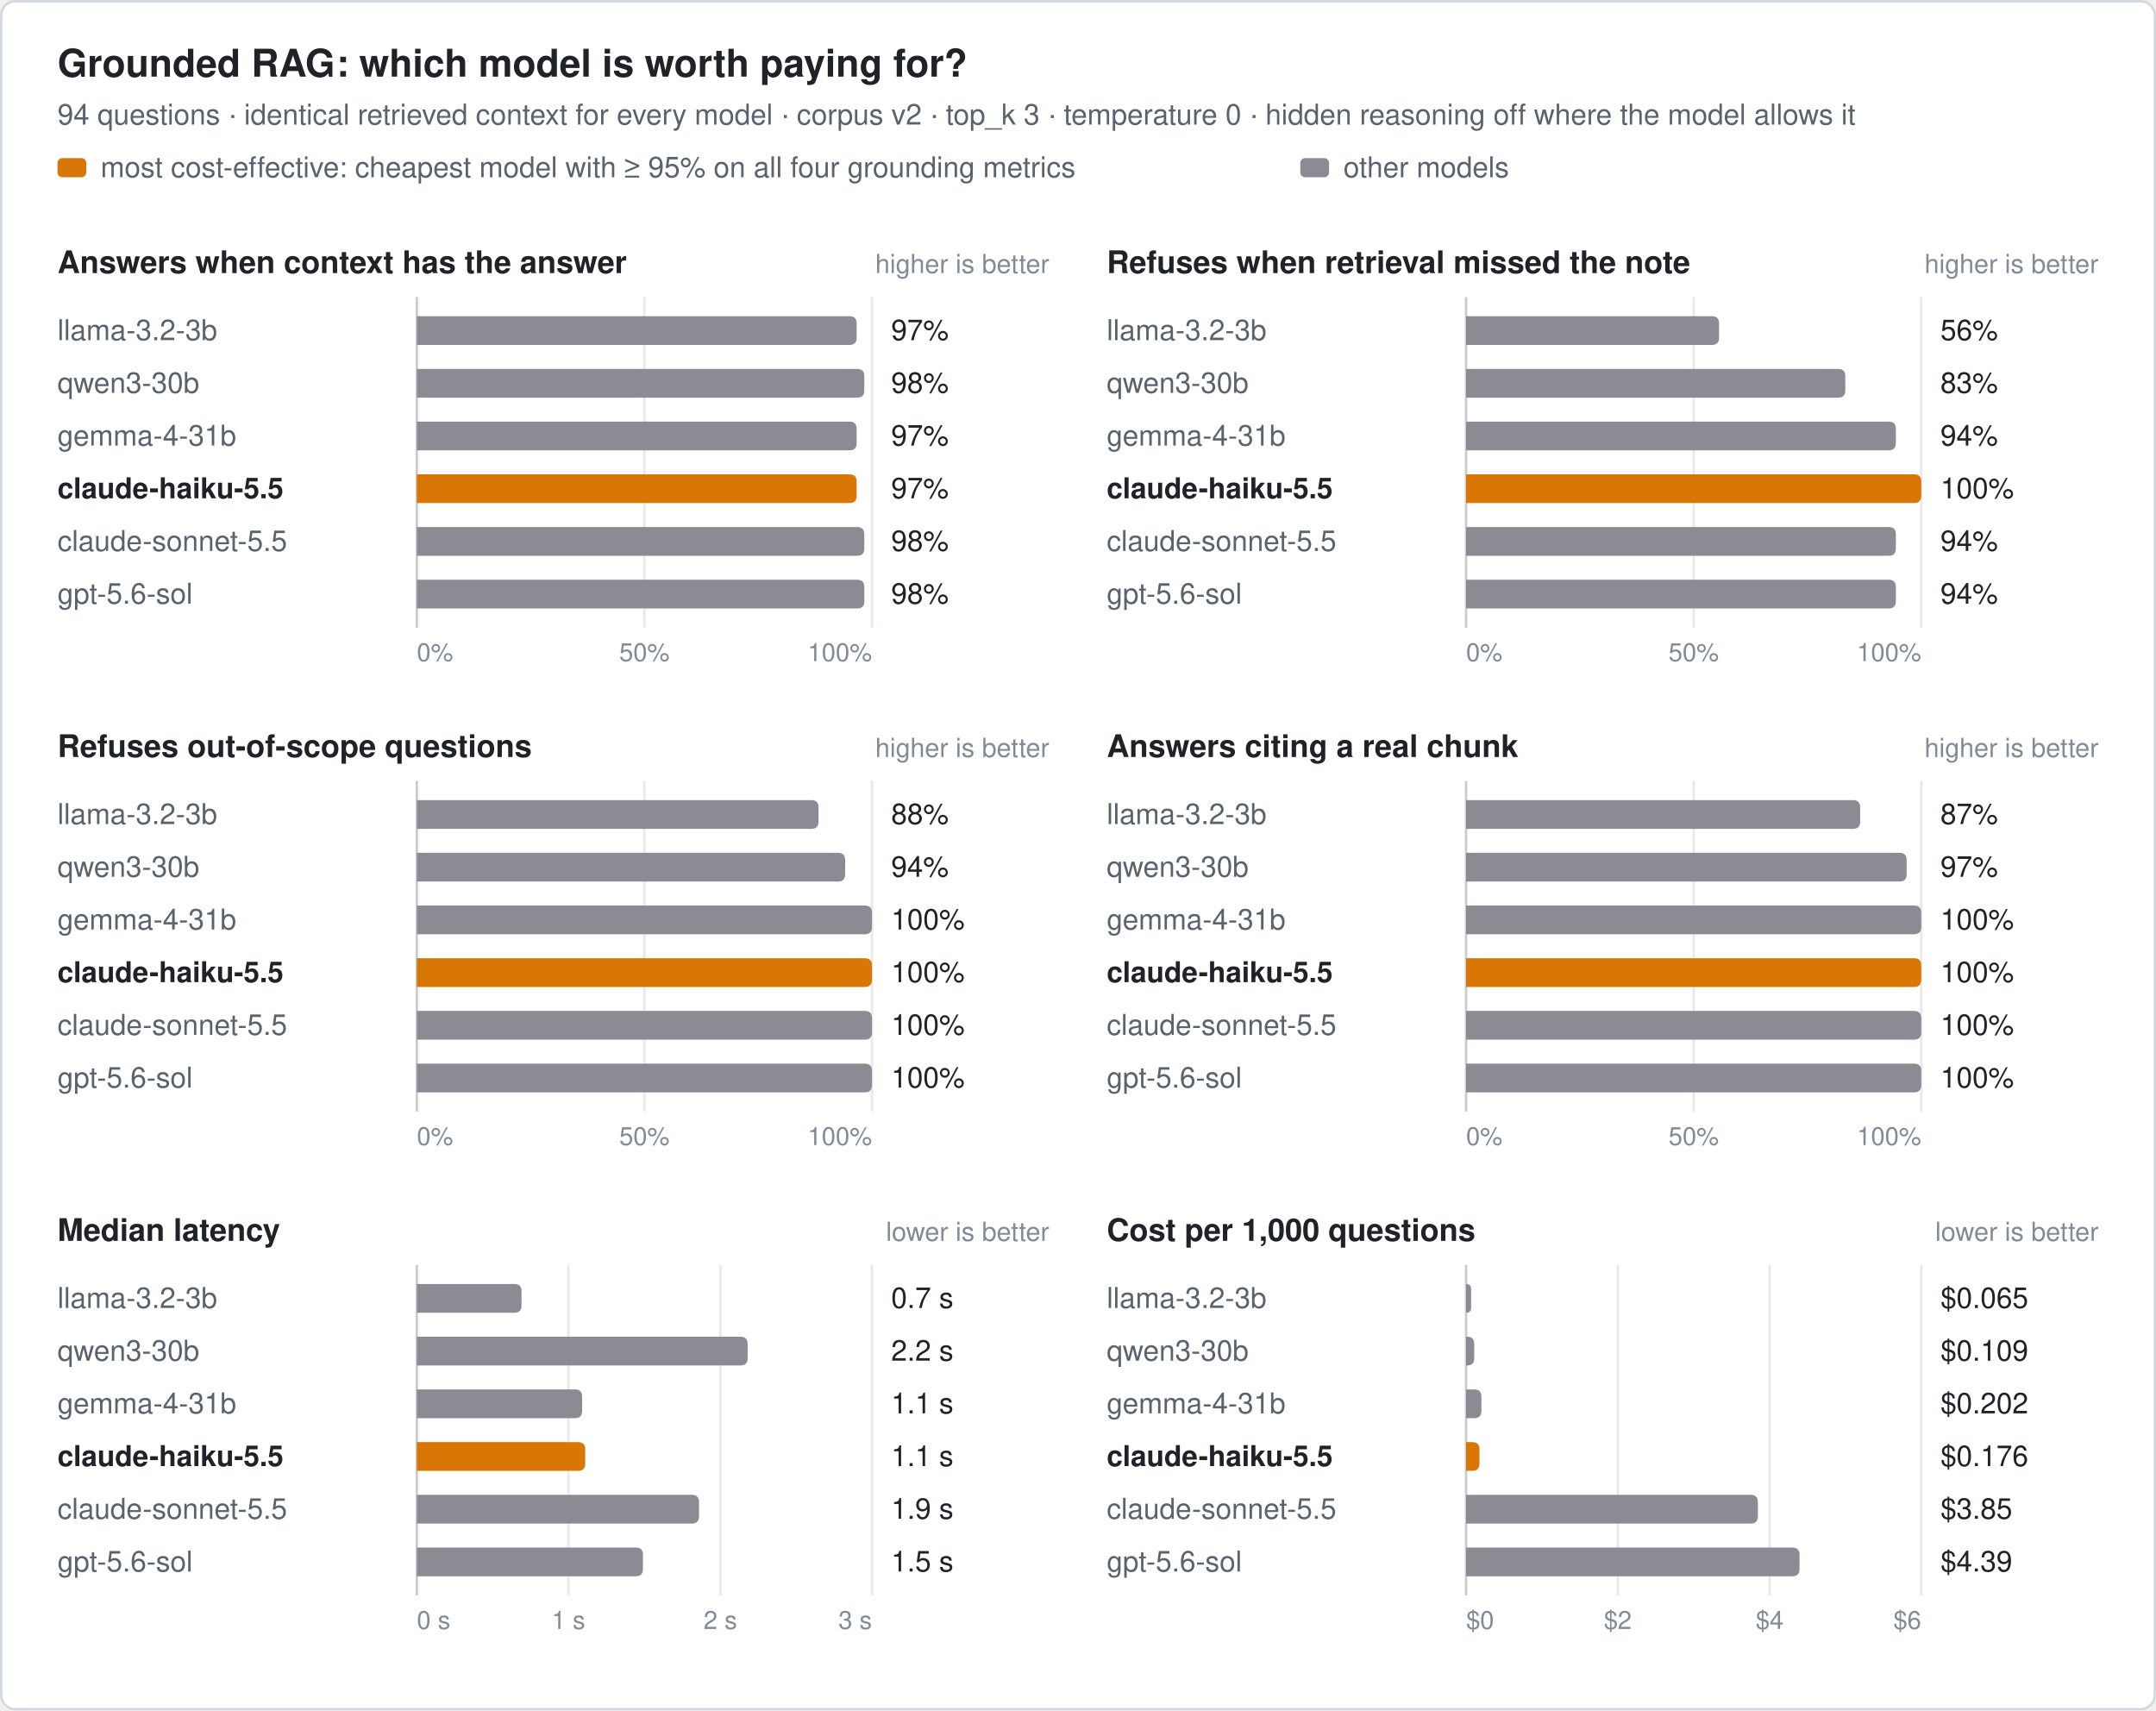
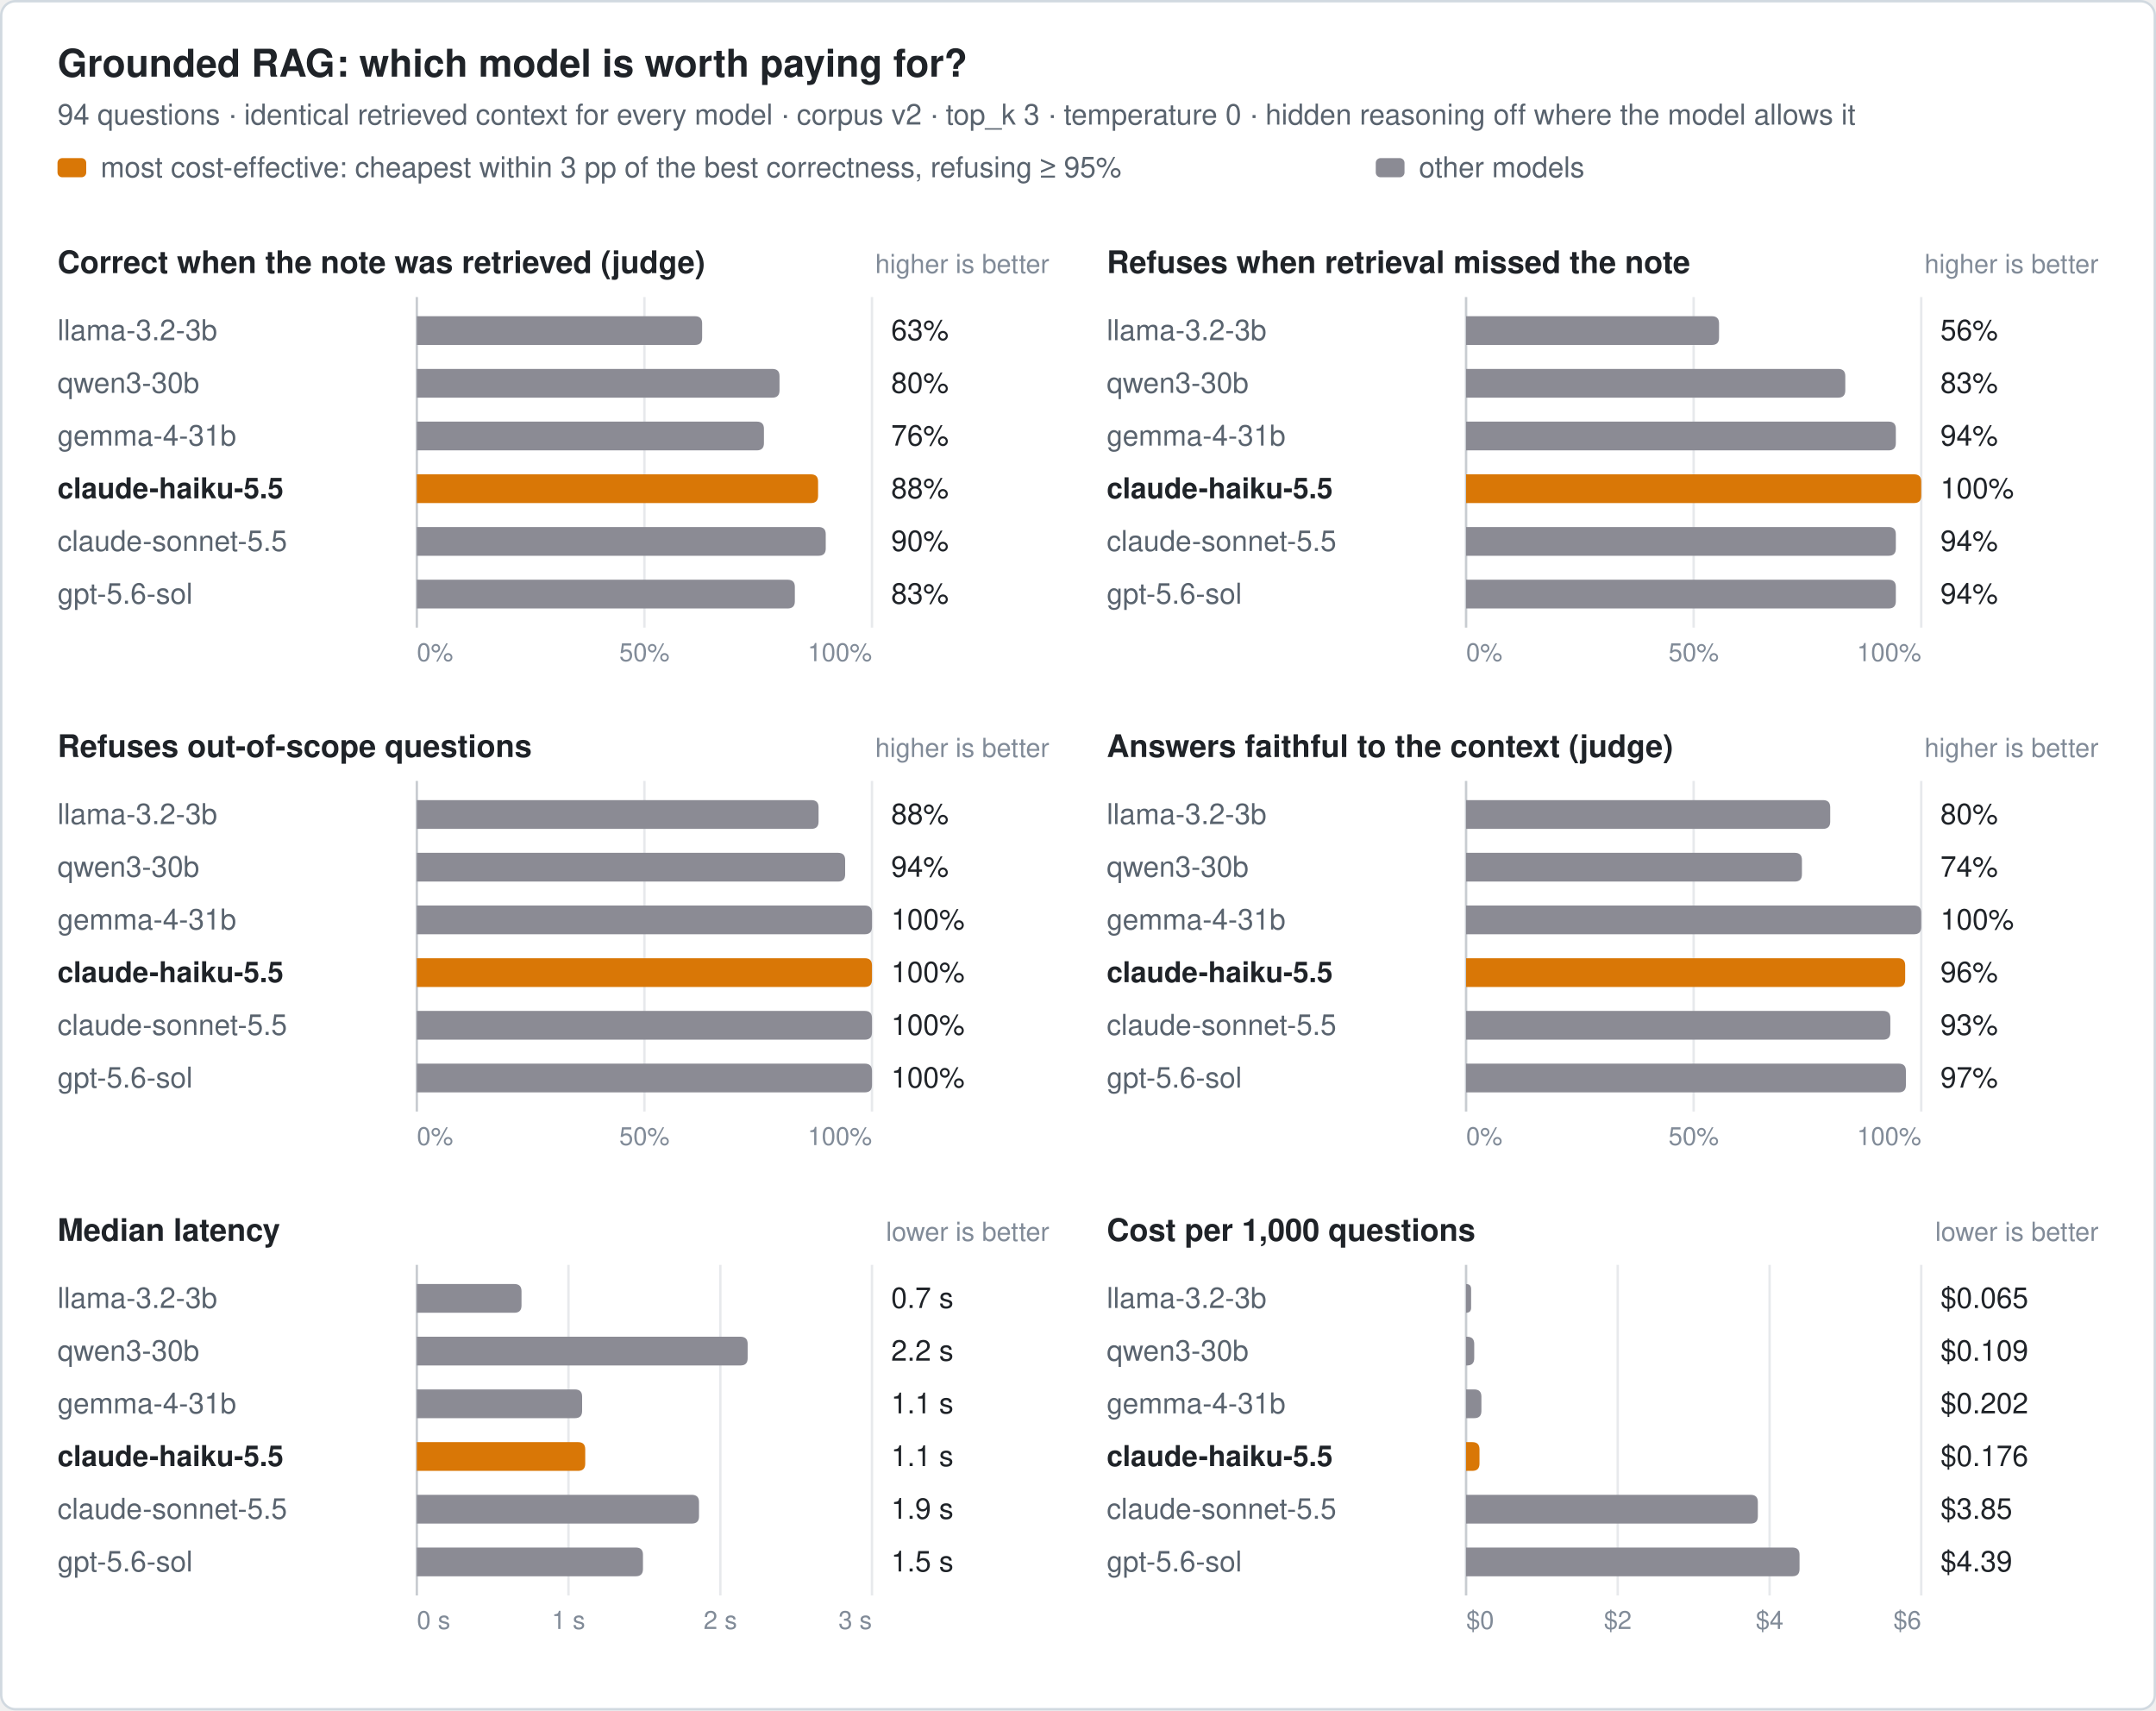
<svg xmlns="http://www.w3.org/2000/svg" width="900" height="714" viewBox="0 0 900 714" role="img" aria-labelledby="t d">
  <style>
    text { font-family: -apple-system, BlinkMacSystemFont, 'Segoe UI', Helvetica, Arial, sans-serif; fill: #1f2328; }
    .h1 { font-size: 16px; font-weight: 600; }
    .sub { font-size: 12px; fill: #59636e; }
    .ptitle { font-size: 13px; font-weight: 600; }
    .dir { font-size: 11px; fill: #818b98; }
    .label { font-size: 12px; fill: #59636e; }
    .label-em { font-size: 12px; font-weight: 600; fill: #1f2328; }
    .val { font-size: 12px; font-variant-numeric: tabular-nums; }
    .tick { font-size: 10.5px; fill: #818b98; font-variant-numeric: tabular-nums; }
    .legend { font-size: 12px; fill: #59636e; }
    </style>
  <rect x="0.5" y="0.5" width="899" height="713" rx="6" fill="#ffffff" stroke="#d1d9e0" />
  <text x="24.0" y="32.0" class="h1" text-anchor="start">Grounded RAG: which model is worth paying for?</text>
  <text x="24.0" y="52.0" class="sub" text-anchor="start">94 questions · identical retrieved context for every model · corpus v2 · top_k 3 · temperature 0 · hidden reasoning off where the model allows it</text>
  <rect x="24" y="66" width="12" height="8" rx="2" fill="#d97706" />
-   <text x="42.0" y="74.0" class="legend" text-anchor="start">most cost-effective: cheapest model with ≥ 95% on all four grounding metrics</text>
-   <rect x="542.8" y="66" width="12" height="8" rx="2" fill="#8b8b94" />
-   <text x="560.8" y="74.0" class="legend" text-anchor="start">other models</text>
-   <text x="24.0" y="114.0" class="ptitle" text-anchor="start">Answers when context has the answer</text>
+   <text x="42.0" y="74.0" class="legend" text-anchor="start">most cost-effective: cheapest within 3 pp of the best correctness, refusing ≥ 95%</text>
+   <rect x="574.3" y="66" width="12" height="8" rx="2" fill="#8b8b94" />
+   <text x="592.3" y="74.0" class="legend" text-anchor="start">other models</text>
+   <text x="24.0" y="114.0" class="ptitle" text-anchor="start">Correct when the note was retrieved (judge)</text>
  <text x="438.0" y="114.0" class="dir" text-anchor="end">higher is better</text>
  <line x1="174.0" y1="124" x2="174.0" y2="262" stroke="#c8ccd1" stroke-width="1" />
  <text x="174.0" y="276.0" class="tick" text-anchor="start">0%</text>
  <line x1="269.0" y1="124" x2="269.0" y2="262" stroke="#e7e9ec" stroke-width="1" />
  <text x="269.0" y="276.0" class="tick" text-anchor="middle">50%</text>
  <line x1="364.0" y1="124" x2="364.0" y2="262" stroke="#e7e9ec" stroke-width="1" />
  <text x="364.0" y="276.0" class="tick" text-anchor="end">100%</text>
  <text x="24.0" y="142.0" class="label" text-anchor="start">llama-3.2-3b</text>
-   <path d="M174.0,132.0 H354.6 Q357.6,132.0 357.6,135.0 V141.0 Q357.6,144.0 354.6,144.0 H174.0 Z" fill="#8b8b94" />
-   <text x="372.0" y="142.0" class="val" text-anchor="start">97%</text>
+   <path d="M174.0,132.0 H290.1 Q293.1,132.0 293.1,135.0 V141.0 Q293.1,144.0 290.1,144.0 H174.0 Z" fill="#8b8b94" />
+   <text x="372.0" y="142.0" class="val" text-anchor="start">63%</text>
  <text x="24.0" y="164.0" class="label" text-anchor="start">qwen3-30b</text>
-   <path d="M174.0,154.0 H357.8 Q360.8,154.0 360.8,157.0 V163.0 Q360.8,166.0 357.8,166.0 H174.0 Z" fill="#8b8b94" />
-   <text x="372.0" y="164.0" class="val" text-anchor="start">98%</text>
+   <path d="M174.0,154.0 H322.4 Q325.4,154.0 325.4,157.0 V163.0 Q325.4,166.0 322.4,166.0 H174.0 Z" fill="#8b8b94" />
+   <text x="372.0" y="164.0" class="val" text-anchor="start">80%</text>
  <text x="24.0" y="186.0" class="label" text-anchor="start">gemma-4-31b</text>
-   <path d="M174.0,176.0 H354.6 Q357.6,176.0 357.6,179.0 V185.0 Q357.6,188.0 354.6,188.0 H174.0 Z" fill="#8b8b94" />
-   <text x="372.0" y="186.0" class="val" text-anchor="start">97%</text>
+   <path d="M174.0,176.0 H315.9 Q318.9,176.0 318.9,179.0 V185.0 Q318.9,188.0 315.9,188.0 H174.0 Z" fill="#8b8b94" />
+   <text x="372.0" y="186.0" class="val" text-anchor="start">76%</text>
  <text x="24.0" y="208.0" class="label-em" text-anchor="start">claude-haiku-5.5</text>
-   <path d="M174.0,198.0 H354.6 Q357.6,198.0 357.6,201.0 V207.0 Q357.6,210.0 354.6,210.0 H174.0 Z" fill="#d97706" />
-   <text x="372.0" y="208.0" class="val" text-anchor="start">97%</text>
+   <path d="M174.0,198.0 H338.5 Q341.5,198.0 341.5,201.0 V207.0 Q341.5,210.0 338.5,210.0 H174.0 Z" fill="#d97706" />
+   <text x="372.0" y="208.0" class="val" text-anchor="start">88%</text>
  <text x="24.0" y="230.0" class="label" text-anchor="start">claude-sonnet-5.5</text>
-   <path d="M174.0,220.0 H357.8 Q360.8,220.0 360.8,223.0 V229.0 Q360.8,232.0 357.8,232.0 H174.0 Z" fill="#8b8b94" />
-   <text x="372.0" y="230.0" class="val" text-anchor="start">98%</text>
+   <path d="M174.0,220.0 H341.7 Q344.7,220.0 344.7,223.0 V229.0 Q344.7,232.0 341.7,232.0 H174.0 Z" fill="#8b8b94" />
+   <text x="372.0" y="230.0" class="val" text-anchor="start">90%</text>
  <text x="24.0" y="252.0" class="label" text-anchor="start">gpt-5.6-sol</text>
-   <path d="M174.0,242.0 H357.8 Q360.8,242.0 360.8,245.0 V251.0 Q360.8,254.0 357.8,254.0 H174.0 Z" fill="#8b8b94" />
-   <text x="372.0" y="252.0" class="val" text-anchor="start">98%</text>
+   <path d="M174.0,242.0 H328.8 Q331.8,242.0 331.8,245.0 V251.0 Q331.8,254.0 328.8,254.0 H174.0 Z" fill="#8b8b94" />
+   <text x="372.0" y="252.0" class="val" text-anchor="start">83%</text>
  <text x="462.0" y="114.0" class="ptitle" text-anchor="start">Refuses when retrieval missed the note</text>
  <text x="876.0" y="114.0" class="dir" text-anchor="end">higher is better</text>
  <line x1="612.0" y1="124" x2="612.0" y2="262" stroke="#c8ccd1" stroke-width="1" />
  <text x="612.0" y="276.0" class="tick" text-anchor="start">0%</text>
  <line x1="707.0" y1="124" x2="707.0" y2="262" stroke="#e7e9ec" stroke-width="1" />
  <text x="707.0" y="276.0" class="tick" text-anchor="middle">50%</text>
  <line x1="802.0" y1="124" x2="802.0" y2="262" stroke="#e7e9ec" stroke-width="1" />
  <text x="802.0" y="276.0" class="tick" text-anchor="end">100%</text>
  <text x="462.0" y="142.0" class="label" text-anchor="start">llama-3.2-3b</text>
  <path d="M612.0,132.0 H714.6 Q717.6,132.0 717.6,135.0 V141.0 Q717.6,144.0 714.6,144.0 H612.0 Z" fill="#8b8b94" />
  <text x="810.0" y="142.0" class="val" text-anchor="start">56%</text>
  <text x="462.0" y="164.0" class="label" text-anchor="start">qwen3-30b</text>
  <path d="M612.0,154.0 H767.3 Q770.3,154.0 770.3,157.0 V163.0 Q770.3,166.0 767.3,166.0 H612.0 Z" fill="#8b8b94" />
  <text x="810.0" y="164.0" class="val" text-anchor="start">83%</text>
  <text x="462.0" y="186.0" class="label" text-anchor="start">gemma-4-31b</text>
  <path d="M612.0,176.0 H788.4 Q791.4,176.0 791.4,179.0 V185.0 Q791.4,188.0 788.4,188.0 H612.0 Z" fill="#8b8b94" />
  <text x="810.0" y="186.0" class="val" text-anchor="start">94%</text>
  <text x="462.0" y="208.0" class="label-em" text-anchor="start">claude-haiku-5.5</text>
  <path d="M612.0,198.0 H799.0 Q802.0,198.0 802.0,201.0 V207.0 Q802.0,210.0 799.0,210.0 H612.0 Z" fill="#d97706" />
  <text x="810.0" y="208.0" class="val" text-anchor="start">100%</text>
  <text x="462.0" y="230.0" class="label" text-anchor="start">claude-sonnet-5.5</text>
  <path d="M612.0,220.0 H788.4 Q791.4,220.0 791.4,223.0 V229.0 Q791.4,232.0 788.4,232.0 H612.0 Z" fill="#8b8b94" />
  <text x="810.0" y="230.0" class="val" text-anchor="start">94%</text>
  <text x="462.0" y="252.0" class="label" text-anchor="start">gpt-5.6-sol</text>
  <path d="M612.0,242.0 H788.4 Q791.4,242.0 791.4,245.0 V251.0 Q791.4,254.0 788.4,254.0 H612.0 Z" fill="#8b8b94" />
  <text x="810.0" y="252.0" class="val" text-anchor="start">94%</text>
  <text x="24.0" y="316.0" class="ptitle" text-anchor="start">Refuses out-of-scope questions</text>
  <text x="438.0" y="316.0" class="dir" text-anchor="end">higher is better</text>
  <line x1="174.0" y1="326" x2="174.0" y2="464" stroke="#c8ccd1" stroke-width="1" />
  <text x="174.0" y="478.0" class="tick" text-anchor="start">0%</text>
  <line x1="269.0" y1="326" x2="269.0" y2="464" stroke="#e7e9ec" stroke-width="1" />
  <text x="269.0" y="478.0" class="tick" text-anchor="middle">50%</text>
  <line x1="364.0" y1="326" x2="364.0" y2="464" stroke="#e7e9ec" stroke-width="1" />
  <text x="364.0" y="478.0" class="tick" text-anchor="end">100%</text>
  <text x="24.0" y="344.0" class="label" text-anchor="start">llama-3.2-3b</text>
  <path d="M174.0,334.0 H338.7 Q341.7,334.0 341.7,337.0 V343.0 Q341.7,346.0 338.7,346.0 H174.0 Z" fill="#8b8b94" />
  <text x="372.0" y="344.0" class="val" text-anchor="start">88%</text>
  <text x="24.0" y="366.0" class="label" text-anchor="start">qwen3-30b</text>
  <path d="M174.0,356.0 H349.8 Q352.8,356.0 352.8,359.0 V365.0 Q352.8,368.0 349.8,368.0 H174.0 Z" fill="#8b8b94" />
  <text x="372.0" y="366.0" class="val" text-anchor="start">94%</text>
  <text x="24.0" y="388.0" class="label" text-anchor="start">gemma-4-31b</text>
  <path d="M174.0,378.0 H361.0 Q364.0,378.0 364.0,381.0 V387.0 Q364.0,390.0 361.0,390.0 H174.0 Z" fill="#8b8b94" />
  <text x="372.0" y="388.0" class="val" text-anchor="start">100%</text>
  <text x="24.0" y="410.0" class="label-em" text-anchor="start">claude-haiku-5.5</text>
  <path d="M174.0,400.0 H361.0 Q364.0,400.0 364.0,403.0 V409.0 Q364.0,412.0 361.0,412.0 H174.0 Z" fill="#d97706" />
  <text x="372.0" y="410.0" class="val" text-anchor="start">100%</text>
  <text x="24.0" y="432.0" class="label" text-anchor="start">claude-sonnet-5.5</text>
  <path d="M174.0,422.0 H361.0 Q364.0,422.0 364.0,425.0 V431.0 Q364.0,434.0 361.0,434.0 H174.0 Z" fill="#8b8b94" />
  <text x="372.0" y="432.0" class="val" text-anchor="start">100%</text>
  <text x="24.0" y="454.0" class="label" text-anchor="start">gpt-5.6-sol</text>
  <path d="M174.0,444.0 H361.0 Q364.0,444.0 364.0,447.0 V453.0 Q364.0,456.0 361.0,456.0 H174.0 Z" fill="#8b8b94" />
  <text x="372.0" y="454.0" class="val" text-anchor="start">100%</text>
-   <text x="462.0" y="316.0" class="ptitle" text-anchor="start">Answers citing a real chunk</text>
+   <text x="462.0" y="316.0" class="ptitle" text-anchor="start">Answers faithful to the context (judge)</text>
  <text x="876.0" y="316.0" class="dir" text-anchor="end">higher is better</text>
  <line x1="612.0" y1="326" x2="612.0" y2="464" stroke="#c8ccd1" stroke-width="1" />
  <text x="612.0" y="478.0" class="tick" text-anchor="start">0%</text>
  <line x1="707.0" y1="326" x2="707.0" y2="464" stroke="#e7e9ec" stroke-width="1" />
  <text x="707.0" y="478.0" class="tick" text-anchor="middle">50%</text>
  <line x1="802.0" y1="326" x2="802.0" y2="464" stroke="#e7e9ec" stroke-width="1" />
  <text x="802.0" y="478.0" class="tick" text-anchor="end">100%</text>
  <text x="462.0" y="344.0" class="label" text-anchor="start">llama-3.2-3b</text>
-   <path d="M612.0,334.0 H773.5 Q776.5,334.0 776.5,337.0 V343.0 Q776.5,346.0 773.5,346.0 H612.0 Z" fill="#8b8b94" />
-   <text x="810.0" y="344.0" class="val" text-anchor="start">87%</text>
+   <path d="M612.0,334.0 H761.0 Q764.0,334.0 764.0,337.0 V343.0 Q764.0,346.0 761.0,346.0 H612.0 Z" fill="#8b8b94" />
+   <text x="810.0" y="344.0" class="val" text-anchor="start">80%</text>
  <text x="462.0" y="366.0" class="label" text-anchor="start">qwen3-30b</text>
-   <path d="M612.0,356.0 H792.9 Q795.9,356.0 795.9,359.0 V365.0 Q795.9,368.0 792.9,368.0 H612.0 Z" fill="#8b8b94" />
-   <text x="810.0" y="366.0" class="val" text-anchor="start">97%</text>
+   <path d="M612.0,356.0 H749.2 Q752.2,356.0 752.2,359.0 V365.0 Q752.2,368.0 749.2,368.0 H612.0 Z" fill="#8b8b94" />
+   <text x="810.0" y="366.0" class="val" text-anchor="start">74%</text>
  <text x="462.0" y="388.0" class="label" text-anchor="start">gemma-4-31b</text>
  <path d="M612.0,378.0 H799.0 Q802.0,378.0 802.0,381.0 V387.0 Q802.0,390.0 799.0,390.0 H612.0 Z" fill="#8b8b94" />
  <text x="810.0" y="388.0" class="val" text-anchor="start">100%</text>
  <text x="462.0" y="410.0" class="label-em" text-anchor="start">claude-haiku-5.5</text>
-   <path d="M612.0,400.0 H799.0 Q802.0,400.0 802.0,403.0 V409.0 Q802.0,412.0 799.0,412.0 H612.0 Z" fill="#d97706" />
-   <text x="810.0" y="410.0" class="val" text-anchor="start">100%</text>
+   <path d="M612.0,400.0 H792.3 Q795.3,400.0 795.3,403.0 V409.0 Q795.3,412.0 792.3,412.0 H612.0 Z" fill="#d97706" />
+   <text x="810.0" y="410.0" class="val" text-anchor="start">96%</text>
  <text x="462.0" y="432.0" class="label" text-anchor="start">claude-sonnet-5.5</text>
-   <path d="M612.0,422.0 H799.0 Q802.0,422.0 802.0,425.0 V431.0 Q802.0,434.0 799.0,434.0 H612.0 Z" fill="#8b8b94" />
-   <text x="810.0" y="432.0" class="val" text-anchor="start">100%</text>
+   <path d="M612.0,422.0 H786.1 Q789.1,422.0 789.1,425.0 V431.0 Q789.1,434.0 786.1,434.0 H612.0 Z" fill="#8b8b94" />
+   <text x="810.0" y="432.0" class="val" text-anchor="start">93%</text>
  <text x="462.0" y="454.0" class="label" text-anchor="start">gpt-5.6-sol</text>
-   <path d="M612.0,444.0 H799.0 Q802.0,444.0 802.0,447.0 V453.0 Q802.0,456.0 799.0,456.0 H612.0 Z" fill="#8b8b94" />
-   <text x="810.0" y="454.0" class="val" text-anchor="start">100%</text>
+   <path d="M612.0,444.0 H792.6 Q795.6,444.0 795.6,447.0 V453.0 Q795.6,456.0 792.6,456.0 H612.0 Z" fill="#8b8b94" />
+   <text x="810.0" y="454.0" class="val" text-anchor="start">97%</text>
  <text x="24.0" y="518.0" class="ptitle" text-anchor="start">Median latency</text>
  <text x="438.0" y="518.0" class="dir" text-anchor="end">lower is better</text>
  <line x1="174.0" y1="528" x2="174.0" y2="666" stroke="#c8ccd1" stroke-width="1" />
  <text x="174.0" y="680.0" class="tick" text-anchor="start">0 s</text>
  <line x1="237.3" y1="528" x2="237.3" y2="666" stroke="#e7e9ec" stroke-width="1" />
  <text x="237.3" y="680.0" class="tick" text-anchor="middle">1 s</text>
  <line x1="300.7" y1="528" x2="300.7" y2="666" stroke="#e7e9ec" stroke-width="1" />
  <text x="300.7" y="680.0" class="tick" text-anchor="middle">2 s</text>
  <line x1="364.0" y1="528" x2="364.0" y2="666" stroke="#e7e9ec" stroke-width="1" />
  <text x="364.0" y="680.0" class="tick" text-anchor="end">3 s</text>
  <text x="24.0" y="546.0" class="label" text-anchor="start">llama-3.2-3b</text>
  <path d="M174.0,536.0 H214.7 Q217.7,536.0 217.7,539.0 V545.0 Q217.7,548.0 214.7,548.0 H174.0 Z" fill="#8b8b94" />
  <text x="372.0" y="546.0" class="val" text-anchor="start">0.7 s</text>
  <text x="24.0" y="568.0" class="label" text-anchor="start">qwen3-30b</text>
  <path d="M174.0,558.0 H309.1 Q312.1,558.0 312.1,561.0 V567.0 Q312.1,570.0 309.1,570.0 H174.0 Z" fill="#8b8b94" />
  <text x="372.0" y="568.0" class="val" text-anchor="start">2.2 s</text>
  <text x="24.0" y="590.0" class="label" text-anchor="start">gemma-4-31b</text>
  <path d="M174.0,580.0 H240.0 Q243.0,580.0 243.0,583.0 V589.0 Q243.0,592.0 240.0,592.0 H174.0 Z" fill="#8b8b94" />
  <text x="372.0" y="590.0" class="val" text-anchor="start">1.1 s</text>
  <text x="24.0" y="612.0" class="label-em" text-anchor="start">claude-haiku-5.5</text>
  <path d="M174.0,602.0 H241.3 Q244.3,602.0 244.3,605.0 V611.0 Q244.3,614.0 241.3,614.0 H174.0 Z" fill="#d97706" />
  <text x="372.0" y="612.0" class="val" text-anchor="start">1.1 s</text>
  <text x="24.0" y="634.0" class="label" text-anchor="start">claude-sonnet-5.5</text>
  <path d="M174.0,624.0 H288.8 Q291.8,624.0 291.8,627.0 V633.0 Q291.8,636.0 288.8,636.0 H174.0 Z" fill="#8b8b94" />
  <text x="372.0" y="634.0" class="val" text-anchor="start">1.9 s</text>
  <text x="24.0" y="656.0" class="label" text-anchor="start">gpt-5.6-sol</text>
  <path d="M174.0,646.0 H265.4 Q268.4,646.0 268.4,649.0 V655.0 Q268.4,658.0 265.4,658.0 H174.0 Z" fill="#8b8b94" />
  <text x="372.0" y="656.0" class="val" text-anchor="start">1.5 s</text>
  <text x="462.0" y="518.0" class="ptitle" text-anchor="start">Cost per 1,000 questions</text>
  <text x="876.0" y="518.0" class="dir" text-anchor="end">lower is better</text>
  <line x1="612.0" y1="528" x2="612.0" y2="666" stroke="#c8ccd1" stroke-width="1" />
  <text x="612.0" y="680.0" class="tick" text-anchor="start">$0</text>
  <line x1="675.3" y1="528" x2="675.3" y2="666" stroke="#e7e9ec" stroke-width="1" />
  <text x="675.3" y="680.0" class="tick" text-anchor="middle">$2</text>
  <line x1="738.7" y1="528" x2="738.7" y2="666" stroke="#e7e9ec" stroke-width="1" />
  <text x="738.7" y="680.0" class="tick" text-anchor="middle">$4</text>
  <line x1="802.0" y1="528" x2="802.0" y2="666" stroke="#e7e9ec" stroke-width="1" />
  <text x="802.0" y="680.0" class="tick" text-anchor="end">$6</text>
  <text x="462.0" y="546.0" class="label" text-anchor="start">llama-3.2-3b</text>
  <path d="M612.0,536.0 H612.0 Q614.1,536.0 614.1,538.1 V545.9 Q614.1,548.0 612.0,548.0 H612.0 Z" fill="#8b8b94" />
  <text x="810.0" y="546.0" class="val" text-anchor="start">$0.065</text>
  <text x="462.0" y="568.0" class="label" text-anchor="start">qwen3-30b</text>
  <path d="M612.0,558.0 H612.4 Q615.4,558.0 615.4,561.0 V567.0 Q615.4,570.0 612.4,570.0 H612.0 Z" fill="#8b8b94" />
  <text x="810.0" y="568.0" class="val" text-anchor="start">$0.109</text>
  <text x="462.0" y="590.0" class="label" text-anchor="start">gemma-4-31b</text>
  <path d="M612.0,580.0 H615.4 Q618.4,580.0 618.4,583.0 V589.0 Q618.4,592.0 615.4,592.0 H612.0 Z" fill="#8b8b94" />
  <text x="810.0" y="590.0" class="val" text-anchor="start">$0.202</text>
  <text x="462.0" y="612.0" class="label-em" text-anchor="start">claude-haiku-5.5</text>
  <path d="M612.0,602.0 H614.6 Q617.6,602.0 617.6,605.0 V611.0 Q617.6,614.0 614.6,614.0 H612.0 Z" fill="#d97706" />
  <text x="810.0" y="612.0" class="val" text-anchor="start">$0.176</text>
  <text x="462.0" y="634.0" class="label" text-anchor="start">claude-sonnet-5.5</text>
  <path d="M612.0,624.0 H730.8 Q733.8,624.0 733.8,627.0 V633.0 Q733.8,636.0 730.8,636.0 H612.0 Z" fill="#8b8b94" />
  <text x="810.0" y="634.0" class="val" text-anchor="start">$3.85</text>
  <text x="462.0" y="656.0" class="label" text-anchor="start">gpt-5.6-sol</text>
  <path d="M612.0,646.0 H748.2 Q751.2,646.0 751.2,649.0 V655.0 Q751.2,658.0 748.2,658.0 H612.0 Z" fill="#8b8b94" />
  <text x="810.0" y="656.0" class="val" text-anchor="start">$4.39</text>
</svg>
